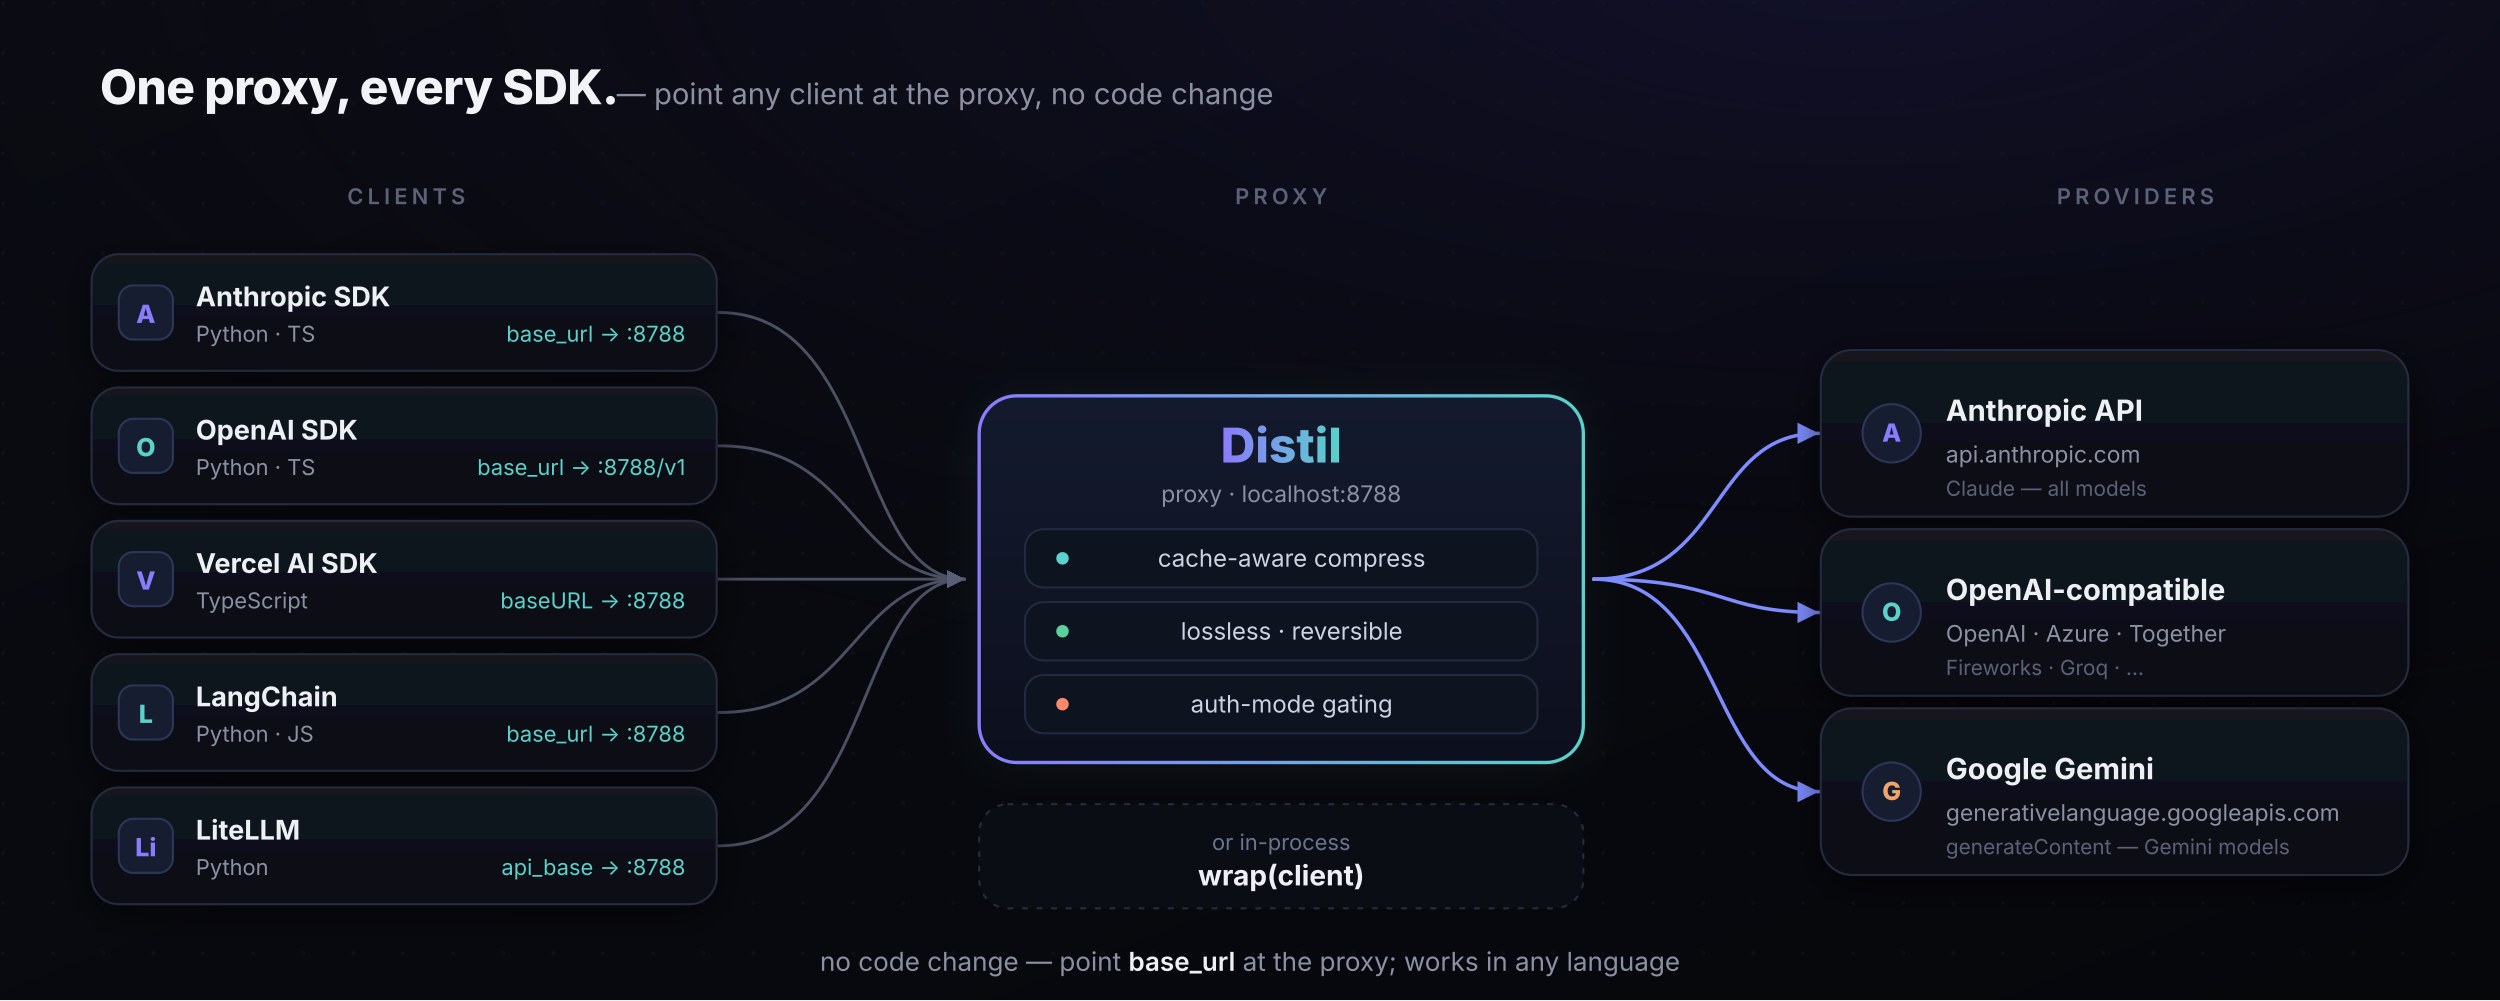
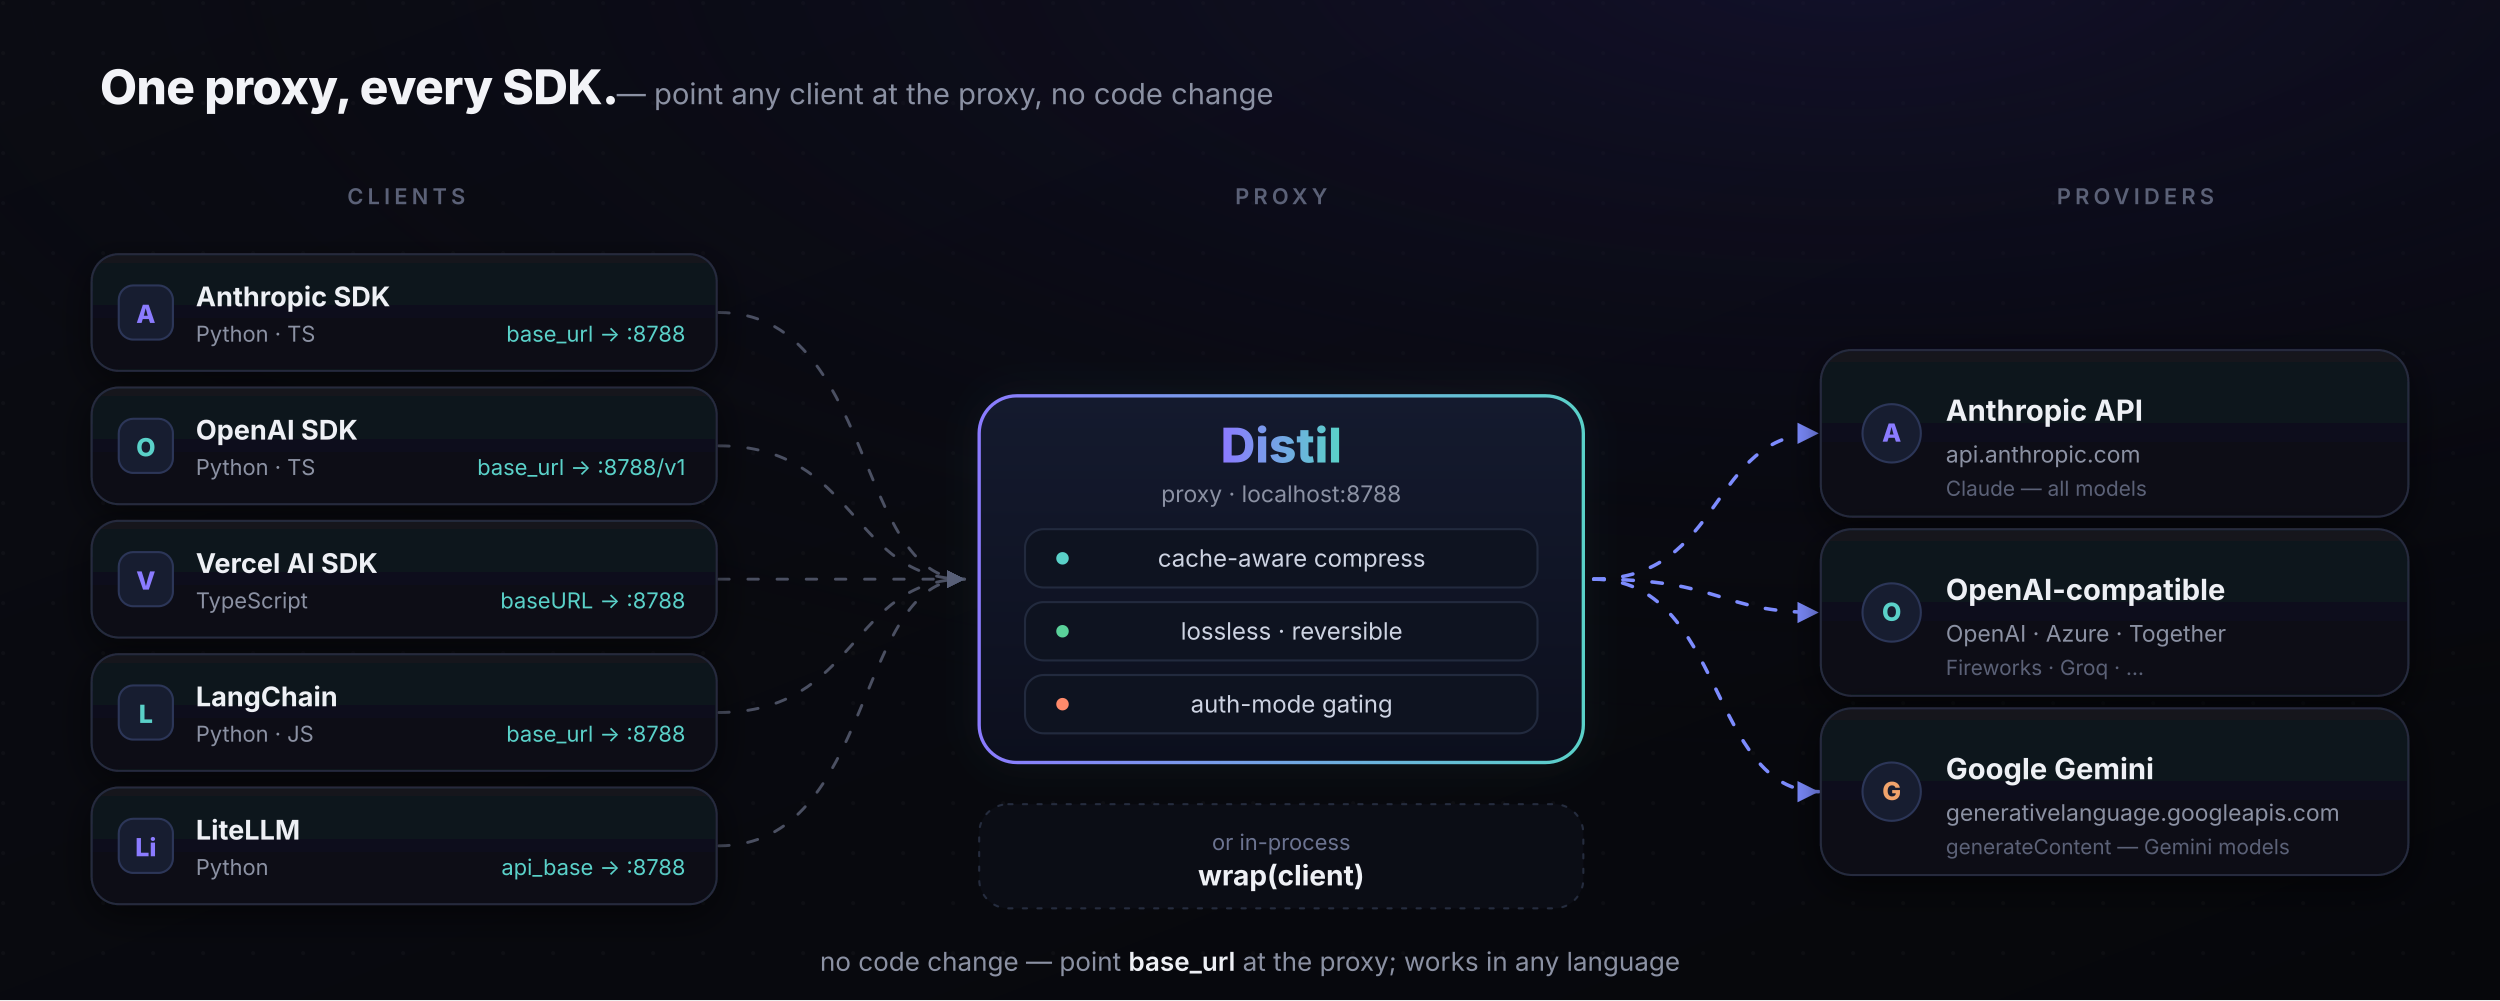
<svg xmlns="http://www.w3.org/2000/svg" width="1200" height="480" viewBox="0 0 1200 480" font-family="Inter,ui-sans-serif,Segoe UI,Roboto,sans-serif">
  <defs>
    <linearGradient id="bg" x1="0" y1="0" x2="1" y2="1">
      <stop offset="0" stop-color="#0b0c13" />
      <stop offset="1" stop-color="#06070b" />
    </linearGradient>
    <radialGradient id="vig" cx="0.74" cy="-0.05" r="0.85">
      <stop offset="0" stop-color="#1a1640" stop-opacity="0.55" />
      <stop offset="1" stop-color="#06070b" stop-opacity="0" />
    </radialGradient>
    <linearGradient id="g" x1="0" y1="0" x2="1" y2="0">
      <stop offset="0" stop-color="#8b7bff" />
      <stop offset="1" stop-color="#5ad1c9" />
    </linearGradient>
    <linearGradient id="card" x1="0" y1="0" x2="0" y2="1">
      <stop offset="0" stop-color="#12151f" />
      <stop offset="1" stop-color="#0b0d15" />
    </linearGradient>
    <linearGradient id="hero" x1="0" y1="0" x2="0" y2="1">
      <stop offset="0" stop-color="#141a2e" />
      <stop offset="1" stop-color="#0c0f1d" />
    </linearGradient>
    <pattern id="dots" width="24" height="24" patternUnits="userSpaceOnUse">
      <circle cx="1.5" cy="1.5" r="1" fill="#ffffff" opacity="0.025" />
    </pattern>
    <filter id="sh" x="-20%" y="-20%" width="140%" height="160%">
      <feDropShadow dx="0" dy="5" stdDeviation="9" flood-color="#000000" flood-opacity="0.55" />
    </filter>
    <filter id="glow" x="-60%" y="-60%" width="220%" height="220%">
      <feGaussianBlur stdDeviation="9" result="b" />
      <feMerge>
        <feMergeNode in="b" />
        <feMergeNode in="SourceGraphic" />
      </feMerge>
    </filter>
    <marker id="ar" markerWidth="8" markerHeight="8" refX="6" refY="3" orient="auto">
      <path d="M0,0 L6,3 L0,6 Z" fill="#6b7390" />
    </marker>
    <marker id="arg" markerWidth="8" markerHeight="8" refX="6" refY="3" orient="auto">
      <path d="M0,0 L6,3 L0,6 Z" fill="#7d8cff" />
    </marker>
+     <style>
+       @keyframes flow{to{stroke-dashoffset:-140}}
+       @keyframes pxp{0%,100%{opacity:.4}50%{opacity:.78}}
+       @keyframes sdotp{0%,100%{opacity:.5}50%{opacity:1}}
+       .flowc{stroke-dasharray:5 9;animation:flow 2.6s linear infinite}
+       .flowp{stroke-dasharray:5 9;animation:flow 2.3s linear infinite}
+       .pxpulse{transform-box:fill-box;transform-origin:center;animation:pxp 3.6s ease-in-out infinite}
+       .sdot{animation:sdotp 2.6s ease-in-out infinite}
+       @media(prefers-reduced-motion:reduce){.flowc,.flowp,.pxpulse,.sdot{animation:none}}
+     </style>
  </defs>
  <rect width="1200" height="480" fill="url(#bg)" />
  <rect width="1200" height="480" fill="url(#dots)" />
  <rect width="1200" height="480" fill="url(#vig)" />
  <text x="48" y="50" font-size="23" font-weight="800" letter-spacing="-0.3" fill="#f2f3f7">One proxy, every SDK.</text>
  <text x="296" y="50" font-size="14" fill="#8b91a3">— point any client at the proxy, no code change</text>
  <g font-size="10.5" letter-spacing="2" fill="#5b6177" text-anchor="middle" font-weight="600">
    <text x="195" y="98">CLIENTS</text>
    <text x="615" y="98">PROXY</text>
    <text x="1025" y="98">PROVIDERS</text>
  </g>
-   <g fill="none" stroke="#5b6177" stroke-width="1.4" stroke-linecap="round" opacity="0.8">
+   <g class="flowc" fill="none" stroke="#5b6177" stroke-width="1.4" stroke-linecap="round" opacity="0.8">
    <path d="M345,150 C420,150 410,278 463,278" marker-end="url(#ar)" />
    <path d="M345,214 C412,214 408,278 463,278" marker-end="url(#ar)" />
    <path d="M345,278 L463,278" marker-end="url(#ar)" />
    <path d="M345,342 C412,342 408,278 463,278" marker-end="url(#ar)" />
    <path d="M345,406 C420,406 410,278 463,278" marker-end="url(#ar)" />
  </g>
-   <g fill="none" stroke="#7d8cff" stroke-width="1.7" stroke-linecap="round">
+   <g class="flowp" fill="none" stroke="#7d8cff" stroke-width="1.7" stroke-linecap="round">
    <path d="M765,278 C828,278 820,208 873,208" marker-end="url(#arg)" />
    <path d="M765,278 C828,278 824,294 873,294" marker-end="url(#arg)" />
    <path d="M765,278 C828,278 820,380 873,380" marker-end="url(#arg)" />
  </g>
  <g font-size="13">
    <g transform="translate(44,122)">
      <rect width="300" height="56" rx="13" fill="url(#card)" stroke="#252c3e" filter="url(#sh)" />
      <rect x="13" y="15" width="26" height="26" rx="7" fill="#171d30" stroke="#2c3658" />
      <text x="26" y="33" text-anchor="middle" font-size="12" font-weight="800" fill="#8b7bff">A</text>
      <text x="50" y="25" font-weight="700" fill="#eef0f5">Anthropic SDK</text>
      <text x="50" y="42" font-size="10.5" fill="#8b91a3">Python · TS</text>
      <text x="285" y="42" font-size="10.5" text-anchor="end" fill="#5ad1c9">base_url → :8788</text>
    </g>
    <g transform="translate(44,186)">
      <rect width="300" height="56" rx="13" fill="url(#card)" stroke="#252c3e" filter="url(#sh)" />
      <rect x="13" y="15" width="26" height="26" rx="7" fill="#171d30" stroke="#2c3658" />
      <text x="26" y="33" text-anchor="middle" font-size="12" font-weight="800" fill="#5ad1c9">O</text>
      <text x="50" y="25" font-weight="700" fill="#eef0f5">OpenAI SDK</text>
      <text x="50" y="42" font-size="10.5" fill="#8b91a3">Python · TS</text>
      <text x="285" y="42" font-size="10.5" text-anchor="end" fill="#5ad1c9">base_url → :8788/v1</text>
    </g>
    <g transform="translate(44,250)">
      <rect width="300" height="56" rx="13" fill="url(#card)" stroke="#252c3e" filter="url(#sh)" />
      <rect x="13" y="15" width="26" height="26" rx="7" fill="#171d30" stroke="#2c3658" />
      <text x="26" y="33" text-anchor="middle" font-size="12" font-weight="800" fill="#8b7bff">V</text>
      <text x="50" y="25" font-weight="700" fill="#eef0f5">Vercel AI SDK</text>
      <text x="50" y="42" font-size="10.5" fill="#8b91a3">TypeScript</text>
      <text x="285" y="42" font-size="10.5" text-anchor="end" fill="#5ad1c9">baseURL → :8788</text>
    </g>
    <g transform="translate(44,314)">
      <rect width="300" height="56" rx="13" fill="url(#card)" stroke="#252c3e" filter="url(#sh)" />
      <rect x="13" y="15" width="26" height="26" rx="7" fill="#171d30" stroke="#2c3658" />
      <text x="26" y="33" text-anchor="middle" font-size="12" font-weight="800" fill="#5ad1c9">L</text>
      <text x="50" y="25" font-weight="700" fill="#eef0f5">LangChain</text>
      <text x="50" y="42" font-size="10.5" fill="#8b91a3">Python · JS</text>
      <text x="285" y="42" font-size="10.5" text-anchor="end" fill="#5ad1c9">base_url → :8788</text>
    </g>
    <g transform="translate(44,378)">
      <rect width="300" height="56" rx="13" fill="url(#card)" stroke="#252c3e" filter="url(#sh)" />
      <rect x="13" y="15" width="26" height="26" rx="7" fill="#171d30" stroke="#2c3658" />
      <text x="26" y="33" text-anchor="middle" font-size="12" font-weight="800" fill="#8b7bff">Li</text>
      <text x="50" y="25" font-weight="700" fill="#eef0f5">LiteLLM</text>
      <text x="50" y="42" font-size="10.5" fill="#8b91a3">Python</text>
      <text x="285" y="42" font-size="10.5" text-anchor="end" fill="#5ad1c9">api_base → :8788</text>
    </g>
  </g>
-   <g filter="url(#glow)" opacity="0.5">
+   <g class="pxpulse" filter="url(#glow)" opacity="0.5">
    <rect x="470" y="190" width="290" height="176" rx="18" fill="#5ad1c9" opacity="0.12" />
  </g>
  <rect x="470" y="190" width="290" height="176" rx="18" fill="url(#hero)" stroke="url(#g)" stroke-width="1.6" />
  <text x="615" y="222" text-anchor="middle" font-size="23" font-weight="800" fill="url(#g)">Distil</text>
  <text x="615" y="241" text-anchor="middle" font-size="11" fill="#8b91a3">proxy · localhost:8788</text>
  <g text-anchor="middle" font-size="11.5">
    <rect x="492" y="254" width="246" height="28" rx="9" fill="#0e1320" stroke="#222a3e" />
-     <circle cx="510" cy="268" r="3" fill="#5ad1c9" />
+     <circle class="sdot" cx="510" cy="268" r="3" fill="#5ad1c9" />
    <text x="620" y="272" fill="#cdd3e2">cache-aware compress</text>
    <rect x="492" y="289" width="246" height="28" rx="9" fill="#0e1320" stroke="#222a3e" />
-     <circle cx="510" cy="303" r="3" fill="#5ad19a" />
+     <circle class="sdot" cx="510" cy="303" r="3" fill="#5ad19a" />
    <text x="620" y="307" fill="#cdd3e2">lossless · reversible</text>
    <rect x="492" y="324" width="246" height="28" rx="9" fill="#0e1320" stroke="#222a3e" />
-     <circle cx="510" cy="338" r="3" fill="#ff8a6b" />
+     <circle class="sdot" cx="510" cy="338" r="3" fill="#ff8a6b" />
    <text x="620" y="342" fill="#cdd3e2">auth-mode gating</text>
  </g>
  <rect x="470" y="386" width="290" height="50" rx="14" fill="#0b0d15" stroke="#252c3e" stroke-dasharray="2 5" stroke-linecap="round" />
  <text x="615" y="408" text-anchor="middle" font-size="10.5" fill="#6b7390">or in-process</text>
  <text x="615" y="425" text-anchor="middle" font-size="13.5" font-weight="700" fill="#eef0f5">wrap(client)</text>
  <g transform="translate(874,168)">
    <rect width="282" height="80" rx="15" fill="url(#card)" stroke="#252c3e" filter="url(#sh)" />
    <circle cx="34" cy="40" r="14" fill="#171d30" stroke="#2c3658" />
    <text x="34" y="44" text-anchor="middle" font-size="12" font-weight="800" fill="#8b7bff">A</text>
    <text x="60" y="34" font-size="14" font-weight="700" fill="#eef0f5">Anthropic API</text>
    <text x="60" y="54" font-size="11" fill="#8b91a3">api.anthropic.com</text>
    <text x="60" y="70" font-size="10" fill="#5b6177">Claude — all models</text>
  </g>
  <g transform="translate(874,254)">
    <rect width="282" height="80" rx="15" fill="url(#card)" stroke="#252c3e" filter="url(#sh)" />
    <circle cx="34" cy="40" r="14" fill="#171d30" stroke="#2c3658" />
    <text x="34" y="44" text-anchor="middle" font-size="12" font-weight="800" fill="#5ad1c9">O</text>
    <text x="60" y="34" font-size="14" font-weight="700" fill="#eef0f5">OpenAI-compatible</text>
    <text x="60" y="54" font-size="11" fill="#8b91a3">OpenAI · Azure · Together</text>
    <text x="60" y="70" font-size="10" fill="#5b6177">Fireworks · Groq · …</text>
  </g>
  <g transform="translate(874,340)">
    <rect width="282" height="80" rx="15" fill="url(#card)" stroke="#252c3e" filter="url(#sh)" />
    <circle cx="34" cy="40" r="14" fill="#171d30" stroke="#2c3658" />
    <text x="34" y="44" text-anchor="middle" font-size="12" font-weight="800" fill="#f0a36b">G</text>
    <text x="60" y="34" font-size="14" font-weight="700" fill="#eef0f5">Google Gemini</text>
    <text x="60" y="54" font-size="11" fill="#8b91a3">generativelanguage.googleapis.com</text>
    <text x="60" y="70" font-size="10" fill="#5b6177">generateContent — Gemini models</text>
  </g>
  <text x="600" y="466" text-anchor="middle" font-size="12.5" fill="#8b91a3">no code change — point <tspan fill="#eef0f5" font-weight="600">base_url</tspan> at the proxy; works in any language</text>
</svg>
